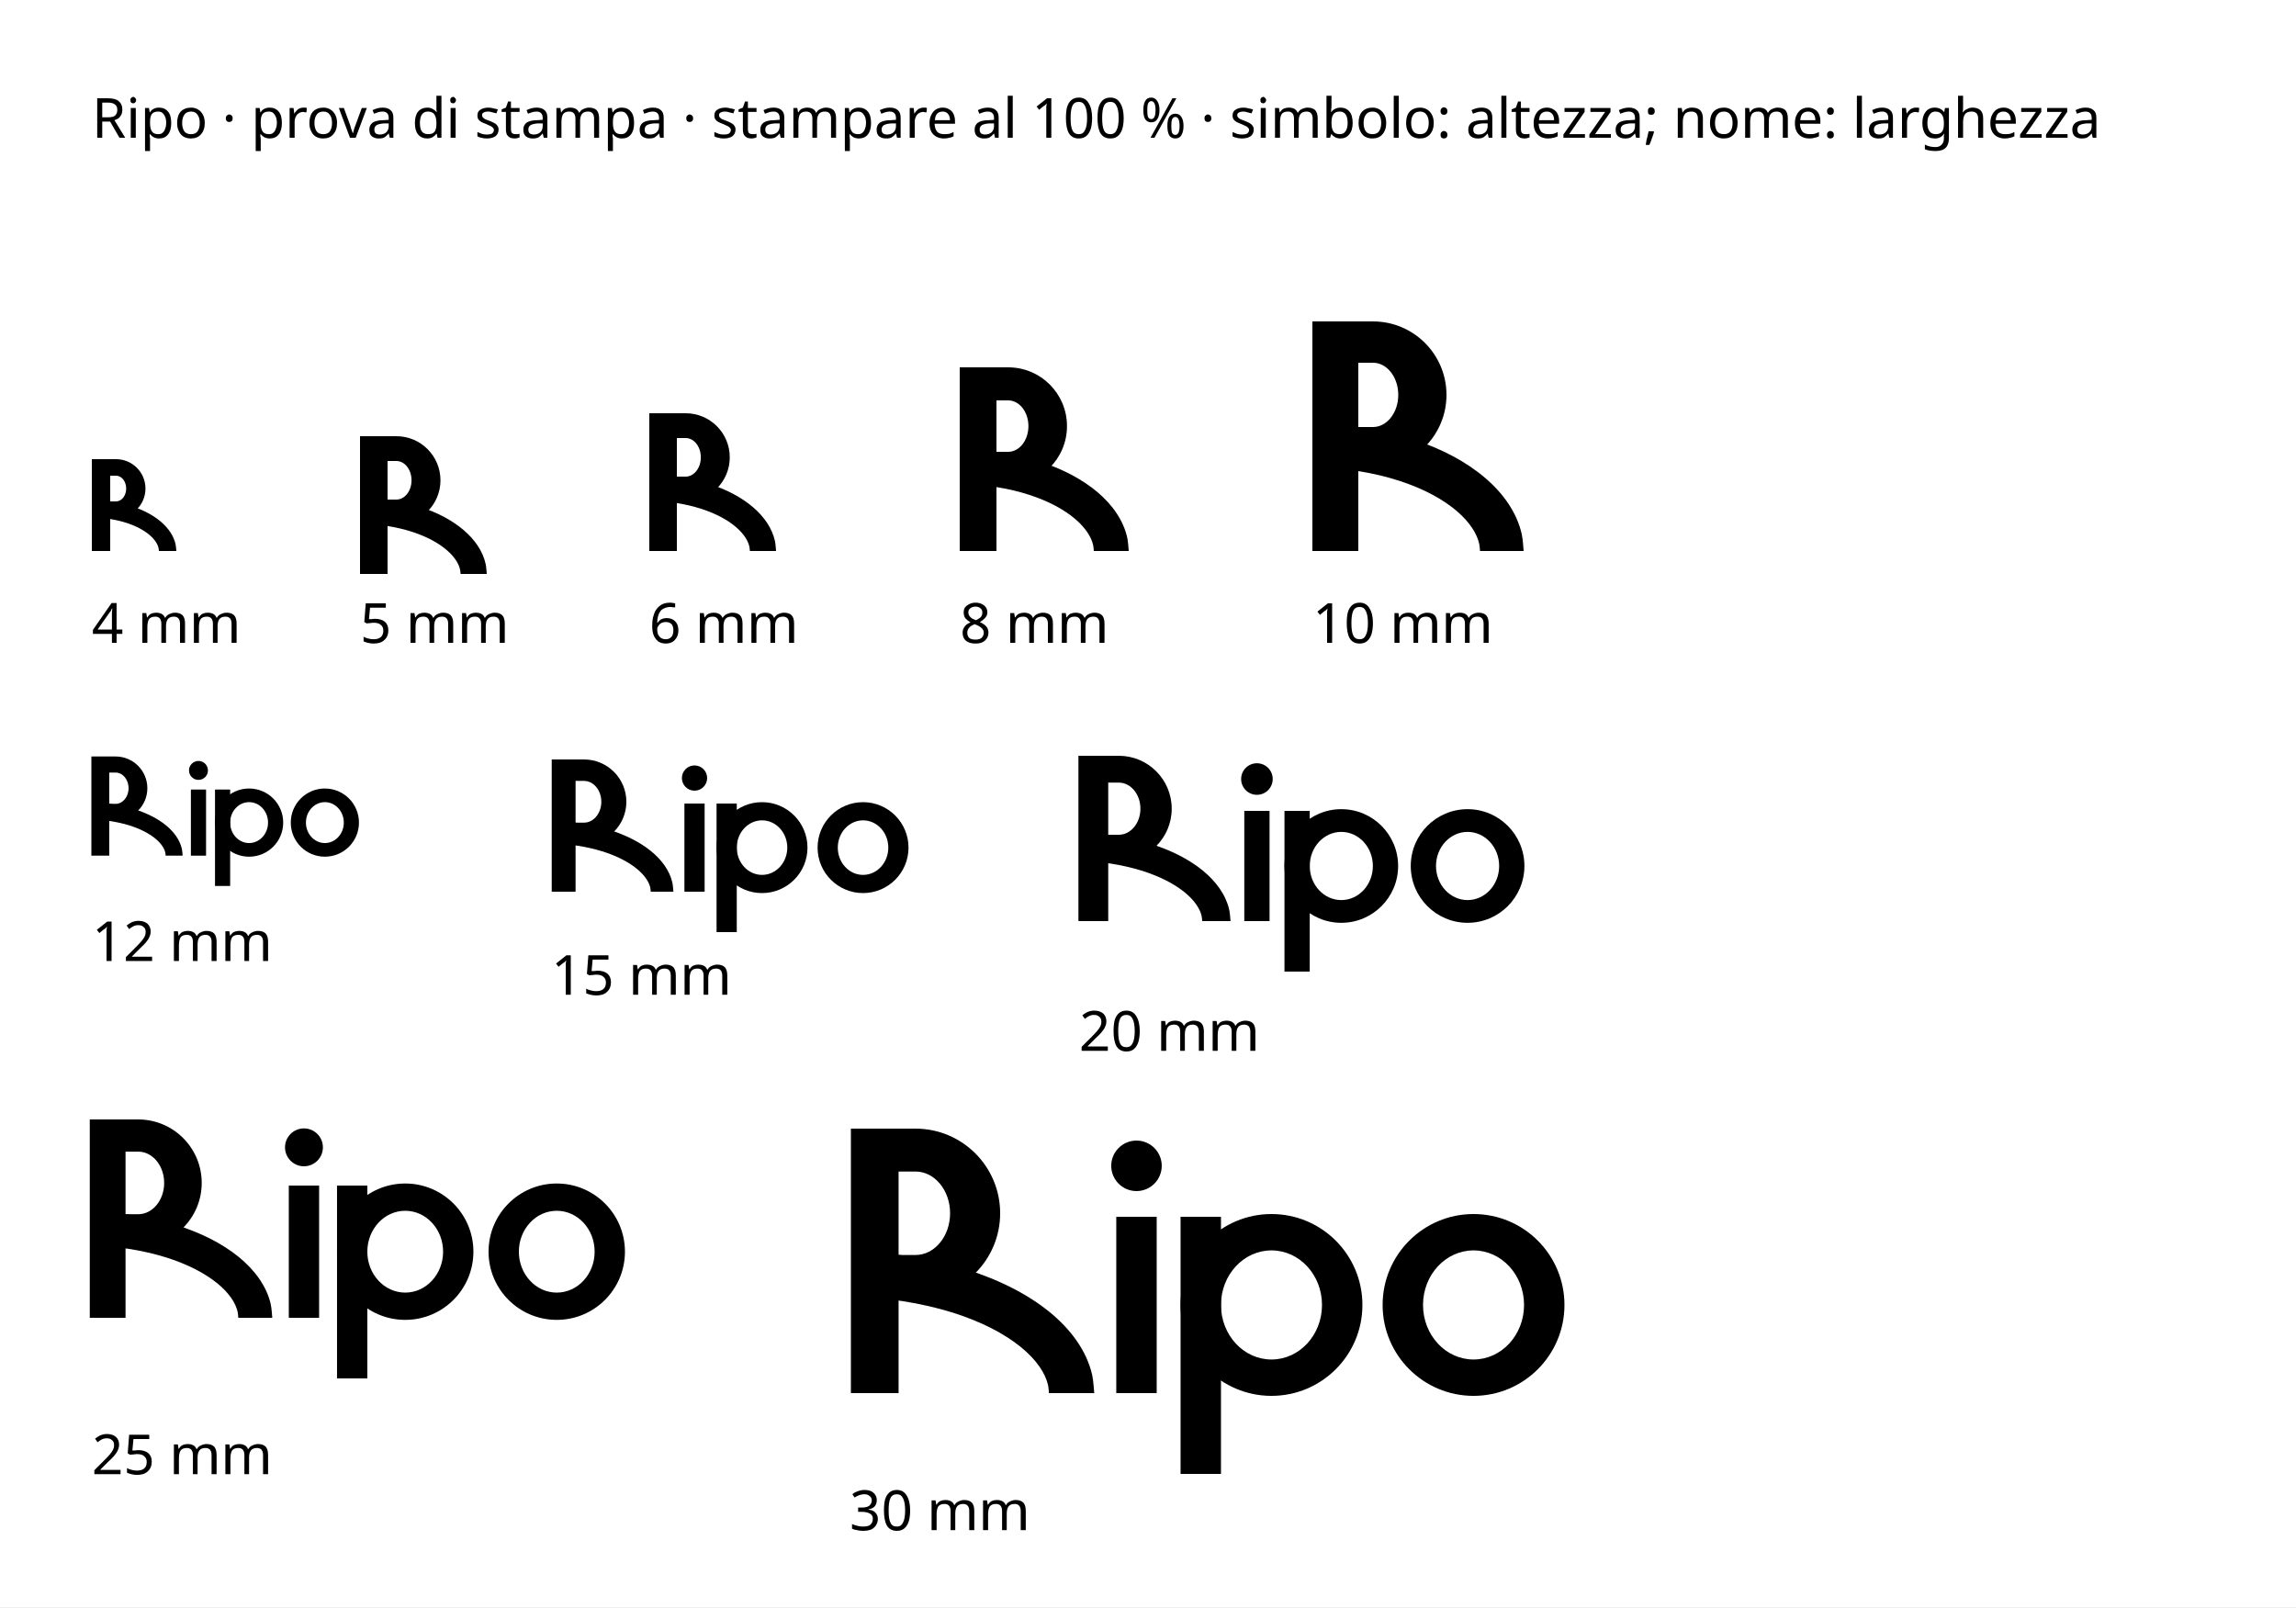
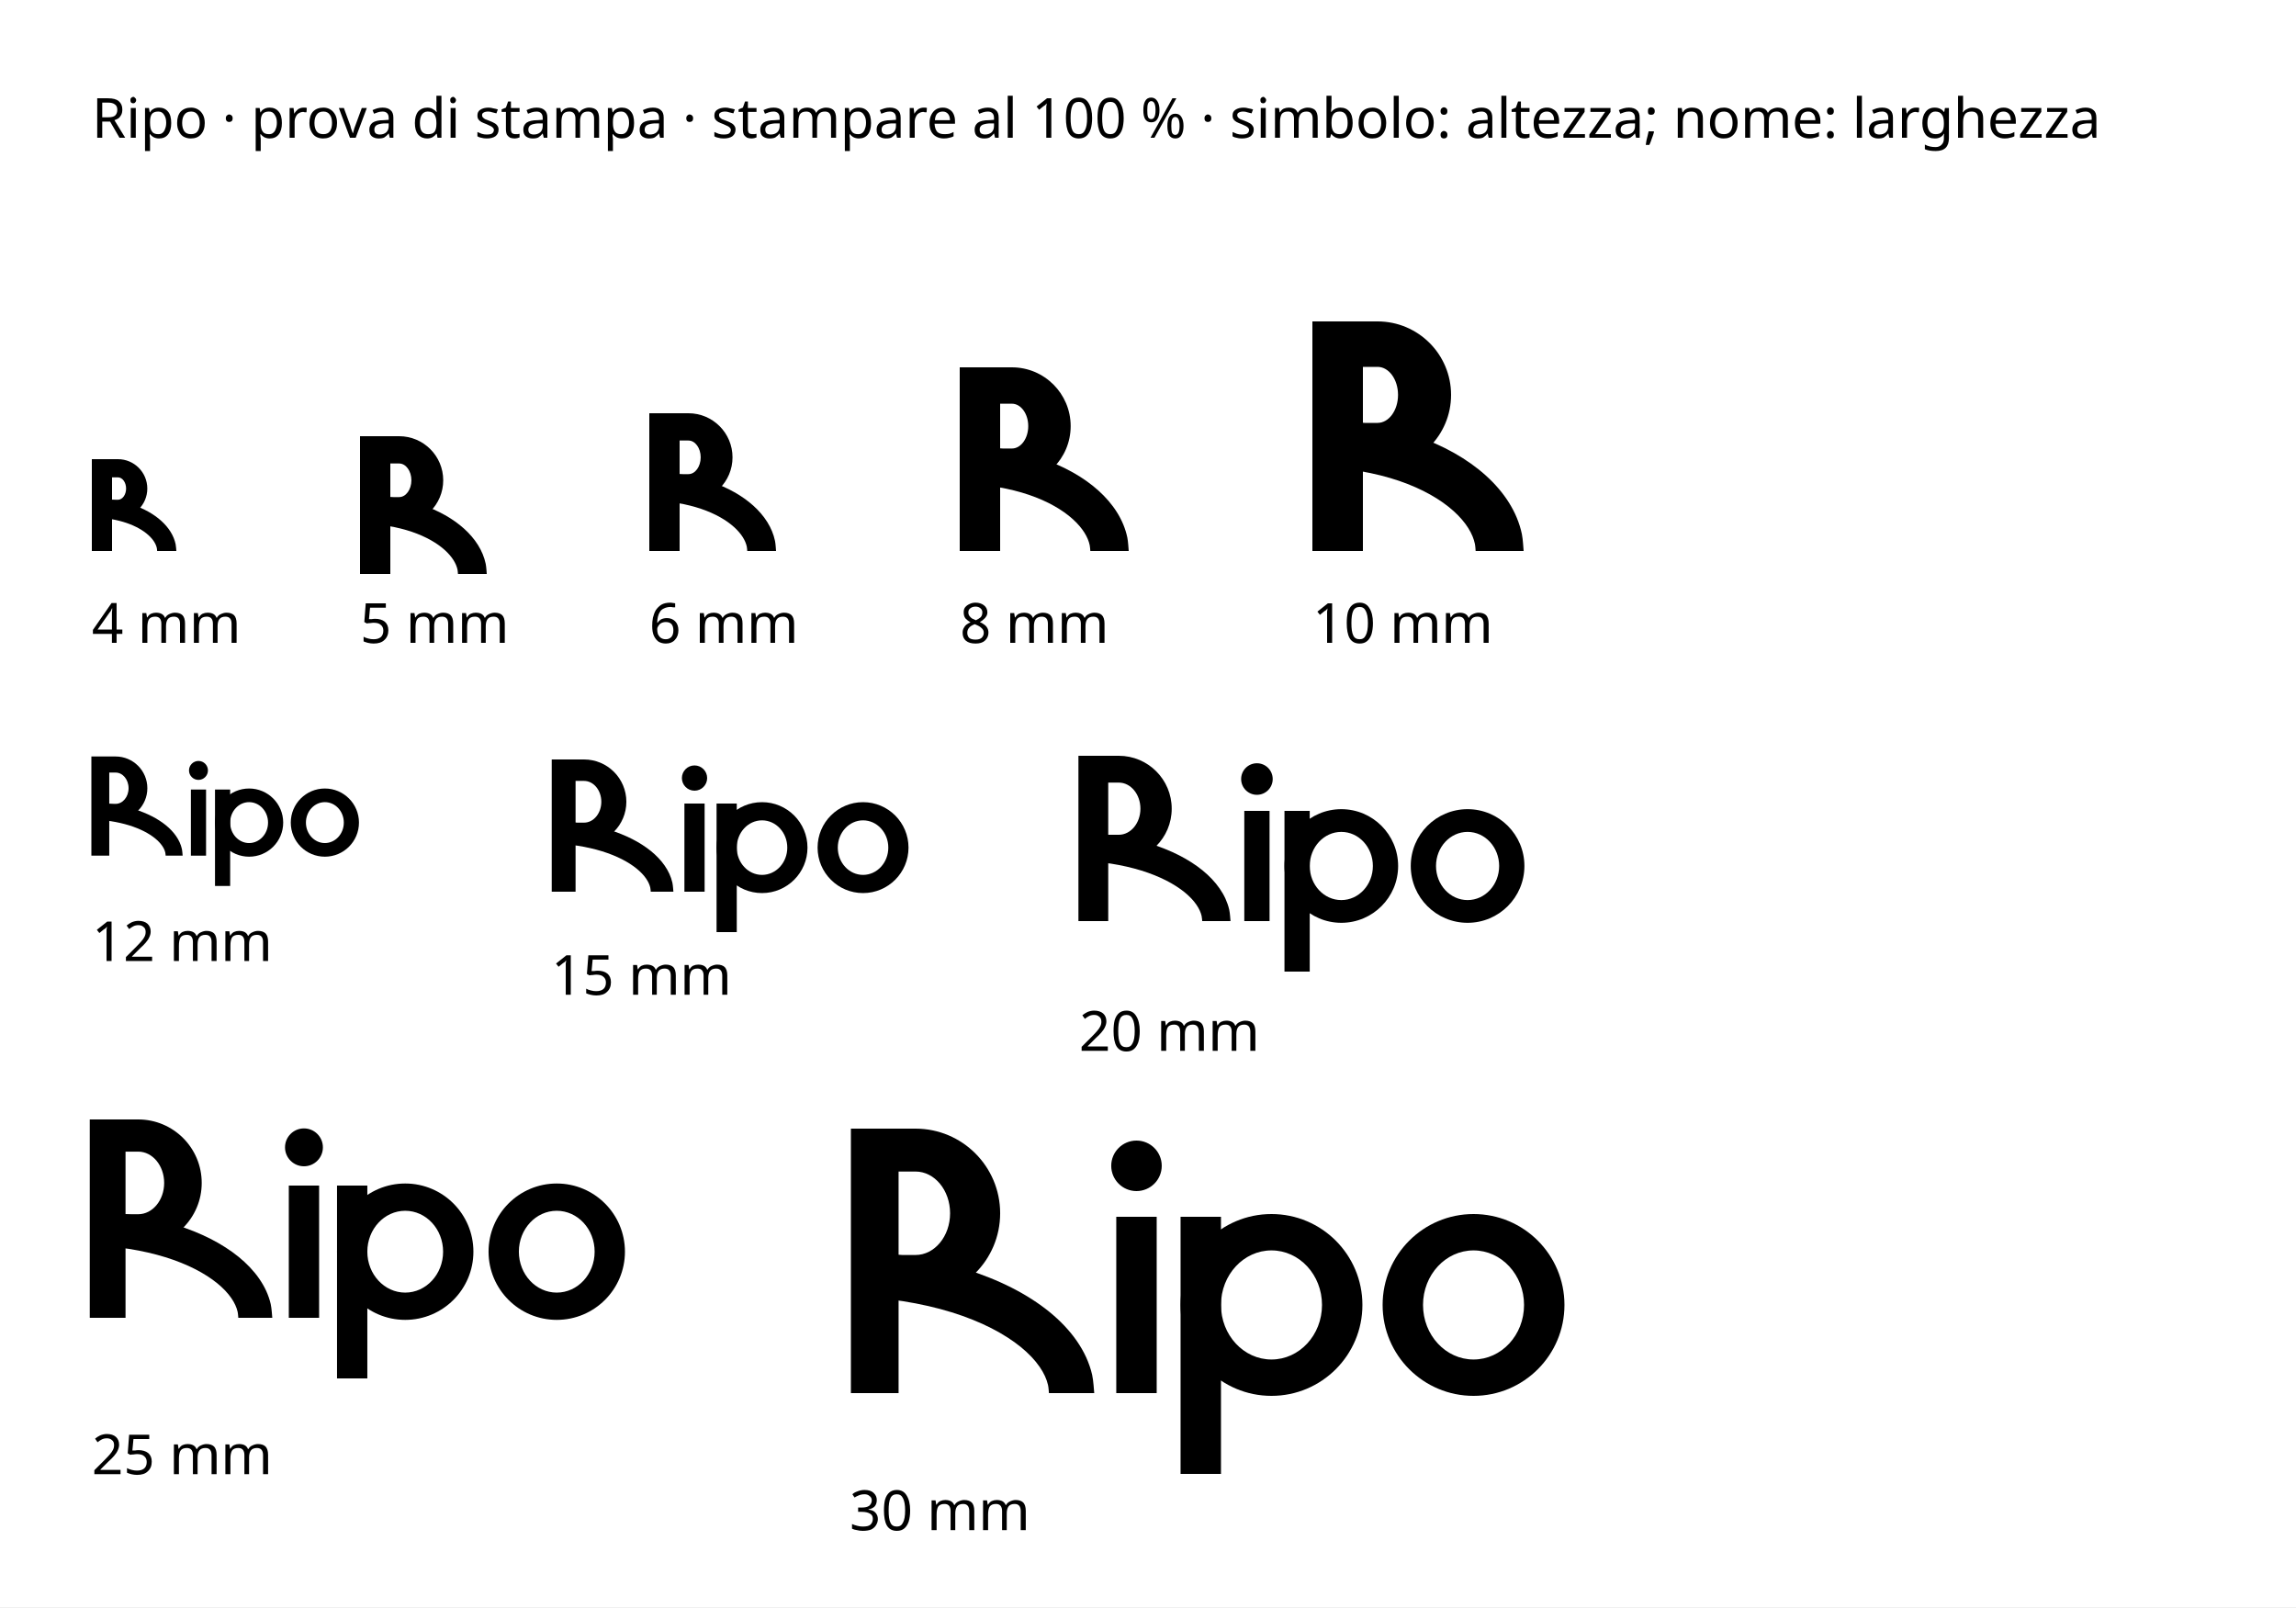
<svg xmlns="http://www.w3.org/2000/svg" width="100mm" height="70mm" viewBox="0 0 100 70" role="img" aria-labelledby="t">
  <rect width="100" height="70" fill="#fff" />
  <g font-family="sans-serif" font-size="2.4" fill="#000">
    <text x="4" y="6">Ripo · prova di stampa · stampare al 100 % · simbolo: altezza; nome: larghezza</text>
    <g transform="translate(4 20) scale(0.02)">
-       <path fill="#000" fill-rule="evenodd" d="M0 0 L52.8 0 A64 64 0 0 1 52.8 128 L40 128 L40 200 L0 200 Z M40 36 L52.8 36 A22 28 0 0 1 52.8 92 L40 92 Z" />
-       <path fill="#000" fill-rule="evenodd" d="M20.29 127.92 C23.64 128.34 33.95 129.41 40.4 130.44 C46.84 131.48 53.04 132.74 58.95 134.15 C64.86 135.56 70.52 137.17 75.88 138.91 C81.23 140.64 86.32 142.55 91.1 144.56 C95.87 146.56 100.37 148.72 104.54 150.94 C108.71 153.17 112.58 155.52 116.13 157.9 C119.67 160.28 122.9 162.75 125.8 165.22 C128.69 167.69 131.26 170.22 133.51 172.7 C135.75 175.17 137.66 177.68 139.26 180.09 C140.87 182.5 142.13 184.89 143.14 187.18 C144.15 189.46 144.84 191.67 145.32 193.81 C145.79 195.95 145.89 198.97 146 200 L184 200 C183.74 197.62 183.45 190.38 182.44 185.71 C181.44 181.05 179.9 176.44 177.99 172.01 C176.08 167.59 173.69 163.29 170.99 159.17 C168.28 155.05 165.17 151.08 161.75 147.27 C158.34 143.47 154.56 139.83 150.5 136.34 C146.43 132.86 142.04 129.54 137.37 126.39 C132.7 123.24 127.72 120.25 122.46 117.44 C117.21 114.63 111.67 111.99 105.86 109.54 C100.05 107.09 93.96 104.82 87.62 102.77 C81.28 100.71 74.66 98.84 67.81 97.2 C60.95 95.56 53.83 94.12 46.48 92.93 C39.13 91.75 27.5 90.55 23.71 90.08 Z" />
+       <path fill="#000" fill-rule="evenodd" d="M0 0 L56.8 0 A64 64 0 0 1 56.8 128 L44 128 L44 200 L0 200 Z M44 39.6 L56.8 39.6 A17.8 24.4 0 0 1 56.8 88.4 L44 88.4 Z" />
+       <path fill="#000" fill-rule="evenodd" d="M22.27 127.91 C25.48 128.33 35.37 129.38 41.54 130.42 C47.71 131.45 53.65 132.72 59.3 134.13 C64.96 135.54 70.37 137.15 75.49 138.89 C80.61 140.63 85.46 142.55 90.02 144.56 C94.58 146.57 98.86 148.73 102.83 150.96 C106.8 153.19 110.48 155.54 113.85 157.92 C117.22 160.3 120.28 162.77 123.03 165.24 C125.78 167.7 128.21 170.22 130.34 172.7 C132.47 175.17 134.27 177.66 135.8 180.07 C137.32 182.48 138.52 184.86 139.48 187.15 C140.44 189.43 141.09 191.64 141.55 193.79 C142 195.93 142.09 198.96 142.2 200 L184 200 C183.75 197.55 183.46 190.1 182.48 185.3 C181.49 180.49 179.98 175.74 178.1 171.17 C176.23 166.6 173.88 162.15 171.22 157.88 C168.55 153.6 165.48 149.48 162.11 145.53 C158.74 141.58 155.01 137.79 151 134.17 C146.99 130.55 142.65 127.1 138.04 123.83 C133.43 120.55 128.51 117.45 123.33 114.53 C118.15 111.62 112.68 108.88 106.95 106.34 C101.23 103.81 95.23 101.46 88.98 99.33 C82.74 97.2 76.22 95.27 69.48 93.58 C62.73 91.9 55.73 90.42 48.51 89.2 C41.28 87.99 29.86 86.78 26.13 86.29 Z" />
    </g>
    <text x="4" y="28">4 mm</text>
    <g transform="translate(15.68 19) scale(0.03)">
-       <path fill="#000" fill-rule="evenodd" d="M0 0 L52.8 0 A64 64 0 0 1 52.8 128 L40 128 L40 200 L0 200 Z M40 36 L52.8 36 A22 28 0 0 1 52.8 92 L40 92 Z" />
-       <path fill="#000" fill-rule="evenodd" d="M20.29 127.92 C23.64 128.34 33.95 129.41 40.4 130.44 C46.84 131.48 53.04 132.74 58.95 134.15 C64.86 135.56 70.52 137.17 75.88 138.91 C81.23 140.64 86.32 142.55 91.1 144.56 C95.87 146.56 100.37 148.72 104.54 150.94 C108.71 153.17 112.58 155.52 116.13 157.9 C119.67 160.28 122.9 162.75 125.8 165.22 C128.69 167.69 131.26 170.22 133.51 172.7 C135.75 175.17 137.66 177.68 139.26 180.09 C140.87 182.5 142.13 184.89 143.14 187.18 C144.15 189.46 144.84 191.67 145.32 193.81 C145.79 195.95 145.89 198.97 146 200 L184 200 C183.74 197.62 183.45 190.38 182.44 185.71 C181.44 181.05 179.9 176.44 177.99 172.01 C176.08 167.59 173.69 163.29 170.99 159.17 C168.28 155.05 165.17 151.08 161.75 147.27 C158.34 143.47 154.56 139.83 150.5 136.34 C146.43 132.86 142.04 129.54 137.37 126.39 C132.7 123.24 127.72 120.25 122.46 117.44 C117.21 114.63 111.67 111.99 105.86 109.54 C100.05 107.09 93.96 104.82 87.62 102.77 C81.28 100.71 74.66 98.84 67.81 97.2 C60.95 95.56 53.83 94.12 46.48 92.93 C39.13 91.75 27.5 90.55 23.71 90.08 Z" />
+       <path fill="#000" fill-rule="evenodd" d="M0 0 L56.8 0 A64 64 0 0 1 56.8 128 L44 128 L44 200 L0 200 Z M44 39.6 L56.8 39.6 A17.8 24.4 0 0 1 56.8 88.4 L44 88.4 Z" />
+       <path fill="#000" fill-rule="evenodd" d="M22.27 127.91 C25.48 128.33 35.37 129.38 41.54 130.42 C47.71 131.45 53.65 132.72 59.3 134.13 C64.96 135.54 70.37 137.15 75.49 138.89 C80.61 140.63 85.46 142.55 90.02 144.56 C94.58 146.57 98.86 148.73 102.83 150.96 C106.8 153.19 110.48 155.54 113.85 157.92 C117.22 160.3 120.28 162.77 123.03 165.24 C125.78 167.7 128.21 170.22 130.34 172.7 C132.47 175.17 134.27 177.66 135.8 180.07 C137.32 182.48 138.52 184.86 139.48 187.15 C140.44 189.43 141.09 191.64 141.55 193.79 C142 195.93 142.09 198.96 142.2 200 L184 200 C183.75 197.55 183.46 190.1 182.48 185.3 C181.49 180.49 179.98 175.74 178.1 171.17 C176.23 166.6 173.88 162.15 171.22 157.88 C168.55 153.6 165.48 149.48 162.11 145.53 C158.74 141.58 155.01 137.79 151 134.17 C146.99 130.55 142.65 127.1 138.04 123.83 C133.43 120.55 128.51 117.45 123.33 114.53 C118.15 111.62 112.68 108.88 106.95 106.34 C101.23 103.81 95.23 101.46 88.98 99.33 C82.74 97.2 76.22 95.27 69.48 93.58 C62.73 91.9 55.73 90.42 48.51 89.2 C41.28 87.99 29.86 86.78 26.13 86.29 Z" />
    </g>
    <text x="15.68" y="28">5 mm</text>
    <g transform="translate(28.28 18) scale(0.03)">
-       <path fill="#000" fill-rule="evenodd" d="M0 0 L52.8 0 A64 64 0 0 1 52.8 128 L40 128 L40 200 L0 200 Z M40 36 L52.8 36 A22 28 0 0 1 52.8 92 L40 92 Z" />
-       <path fill="#000" fill-rule="evenodd" d="M20.29 127.92 C23.64 128.34 33.95 129.41 40.4 130.44 C46.84 131.48 53.04 132.74 58.95 134.15 C64.86 135.56 70.52 137.17 75.88 138.91 C81.23 140.64 86.32 142.55 91.1 144.56 C95.87 146.56 100.37 148.72 104.54 150.94 C108.71 153.17 112.58 155.52 116.13 157.9 C119.67 160.28 122.9 162.75 125.8 165.22 C128.69 167.69 131.26 170.22 133.51 172.7 C135.75 175.17 137.66 177.68 139.26 180.09 C140.87 182.5 142.13 184.89 143.14 187.18 C144.15 189.46 144.84 191.67 145.32 193.81 C145.79 195.95 145.89 198.97 146 200 L184 200 C183.74 197.62 183.45 190.38 182.44 185.71 C181.44 181.05 179.9 176.44 177.99 172.01 C176.08 167.59 173.69 163.29 170.99 159.17 C168.28 155.05 165.17 151.08 161.75 147.27 C158.34 143.47 154.56 139.83 150.5 136.34 C146.43 132.86 142.04 129.54 137.37 126.39 C132.7 123.24 127.72 120.25 122.46 117.44 C117.21 114.63 111.67 111.99 105.86 109.54 C100.05 107.09 93.96 104.82 87.62 102.77 C81.28 100.71 74.66 98.84 67.81 97.2 C60.95 95.56 53.83 94.12 46.48 92.93 C39.13 91.75 27.5 90.55 23.71 90.08 Z" />
+       <path fill="#000" fill-rule="evenodd" d="M0 0 L56.8 0 A64 64 0 0 1 56.8 128 L44 128 L44 200 L0 200 Z M44 39.6 L56.8 39.6 A17.8 24.4 0 0 1 56.8 88.4 L44 88.4 Z" />
+       <path fill="#000" fill-rule="evenodd" d="M22.27 127.91 C25.48 128.33 35.37 129.38 41.54 130.42 C47.71 131.45 53.65 132.72 59.3 134.13 C64.96 135.54 70.37 137.15 75.49 138.89 C80.61 140.63 85.46 142.55 90.02 144.56 C94.58 146.57 98.86 148.73 102.83 150.96 C106.8 153.19 110.48 155.54 113.85 157.92 C117.22 160.3 120.28 162.77 123.03 165.24 C125.78 167.7 128.21 170.22 130.34 172.7 C132.47 175.17 134.27 177.66 135.8 180.07 C137.32 182.48 138.52 184.86 139.48 187.15 C140.44 189.43 141.09 191.64 141.55 193.79 C142 195.93 142.09 198.96 142.2 200 L184 200 C183.75 197.55 183.46 190.1 182.48 185.3 C181.49 180.49 179.98 175.74 178.1 171.17 C176.23 166.6 173.88 162.15 171.22 157.88 C168.55 153.6 165.48 149.48 162.11 145.53 C158.74 141.58 155.01 137.79 151 134.17 C146.99 130.55 142.65 127.1 138.04 123.83 C133.43 120.55 128.51 117.45 123.33 114.53 C118.15 111.62 112.68 108.88 106.95 106.34 C101.23 103.81 95.23 101.46 88.98 99.33 C82.74 97.2 76.22 95.27 69.48 93.58 C62.73 91.9 55.73 90.42 48.51 89.2 C41.28 87.99 29.86 86.78 26.13 86.29 Z" />
    </g>
    <text x="28.28" y="28">6 mm</text>
    <g transform="translate(41.8 16) scale(0.04)">
-       <path fill="#000" fill-rule="evenodd" d="M0 0 L52.8 0 A64 64 0 0 1 52.8 128 L40 128 L40 200 L0 200 Z M40 36 L52.8 36 A22 28 0 0 1 52.8 92 L40 92 Z" />
-       <path fill="#000" fill-rule="evenodd" d="M20.29 127.92 C23.64 128.34 33.95 129.41 40.4 130.44 C46.84 131.48 53.04 132.74 58.95 134.15 C64.86 135.56 70.52 137.17 75.88 138.91 C81.23 140.64 86.32 142.55 91.1 144.56 C95.87 146.56 100.37 148.72 104.54 150.94 C108.71 153.17 112.58 155.52 116.13 157.9 C119.67 160.28 122.9 162.75 125.8 165.22 C128.69 167.69 131.26 170.22 133.51 172.7 C135.75 175.17 137.66 177.68 139.26 180.09 C140.87 182.5 142.13 184.89 143.14 187.18 C144.15 189.46 144.84 191.67 145.32 193.81 C145.79 195.95 145.89 198.97 146 200 L184 200 C183.74 197.62 183.45 190.38 182.44 185.71 C181.44 181.05 179.9 176.44 177.99 172.01 C176.08 167.59 173.69 163.29 170.99 159.17 C168.28 155.05 165.17 151.08 161.75 147.27 C158.34 143.47 154.56 139.83 150.5 136.34 C146.43 132.86 142.04 129.54 137.37 126.39 C132.7 123.24 127.72 120.25 122.46 117.44 C117.21 114.63 111.67 111.99 105.86 109.54 C100.05 107.09 93.96 104.82 87.62 102.77 C81.28 100.71 74.66 98.84 67.81 97.2 C60.95 95.56 53.83 94.12 46.48 92.93 C39.13 91.75 27.5 90.55 23.71 90.08 Z" />
+       <path fill="#000" fill-rule="evenodd" d="M0 0 L56.8 0 A64 64 0 0 1 56.8 128 L44 128 L44 200 L0 200 Z M44 39.6 L56.8 39.6 A17.8 24.4 0 0 1 56.8 88.4 L44 88.4 Z" />
+       <path fill="#000" fill-rule="evenodd" d="M22.27 127.91 C25.48 128.33 35.37 129.38 41.54 130.42 C47.71 131.45 53.65 132.72 59.3 134.13 C64.96 135.54 70.37 137.15 75.49 138.89 C80.61 140.63 85.46 142.55 90.02 144.56 C94.58 146.57 98.86 148.73 102.83 150.96 C106.8 153.19 110.48 155.54 113.85 157.92 C117.22 160.3 120.28 162.77 123.03 165.24 C125.78 167.7 128.21 170.22 130.34 172.7 C132.47 175.17 134.27 177.66 135.8 180.07 C137.32 182.48 138.52 184.86 139.48 187.15 C140.44 189.43 141.09 191.64 141.55 193.79 C142 195.93 142.09 198.96 142.2 200 L184 200 C183.75 197.55 183.46 190.1 182.48 185.3 C181.49 180.49 179.98 175.74 178.1 171.17 C176.23 166.6 173.88 162.15 171.22 157.88 C168.55 153.6 165.48 149.48 162.11 145.53 C158.74 141.58 155.01 137.79 151 134.17 C146.99 130.55 142.65 127.1 138.04 123.83 C133.43 120.55 128.51 117.45 123.33 114.53 C118.15 111.62 112.68 108.88 106.95 106.34 C101.23 103.81 95.23 101.46 88.98 99.33 C82.74 97.2 76.22 95.27 69.48 93.58 C62.73 91.9 55.73 90.42 48.51 89.2 C41.28 87.99 29.86 86.78 26.13 86.29 Z" />
    </g>
    <text x="41.8" y="28">8 mm</text>
    <g transform="translate(57.16 14) scale(0.05)">
-       <path fill="#000" fill-rule="evenodd" d="M0 0 L52.8 0 A64 64 0 0 1 52.8 128 L40 128 L40 200 L0 200 Z M40 36 L52.8 36 A22 28 0 0 1 52.8 92 L40 92 Z" />
-       <path fill="#000" fill-rule="evenodd" d="M20.29 127.92 C23.64 128.34 33.95 129.41 40.4 130.44 C46.84 131.48 53.04 132.74 58.95 134.15 C64.86 135.56 70.52 137.17 75.88 138.91 C81.23 140.64 86.32 142.55 91.1 144.56 C95.87 146.56 100.37 148.72 104.54 150.94 C108.71 153.17 112.58 155.52 116.13 157.9 C119.67 160.28 122.9 162.75 125.8 165.22 C128.69 167.69 131.26 170.22 133.51 172.7 C135.75 175.17 137.66 177.68 139.26 180.09 C140.87 182.5 142.13 184.89 143.14 187.18 C144.15 189.46 144.84 191.67 145.32 193.81 C145.79 195.95 145.89 198.97 146 200 L184 200 C183.74 197.62 183.45 190.38 182.44 185.71 C181.44 181.05 179.9 176.44 177.99 172.01 C176.08 167.59 173.69 163.29 170.99 159.17 C168.28 155.05 165.17 151.08 161.75 147.27 C158.34 143.47 154.56 139.83 150.5 136.34 C146.43 132.86 142.04 129.54 137.37 126.39 C132.7 123.24 127.72 120.25 122.46 117.44 C117.21 114.63 111.67 111.99 105.86 109.54 C100.05 107.09 93.96 104.82 87.62 102.77 C81.28 100.71 74.66 98.84 67.81 97.2 C60.95 95.56 53.83 94.12 46.48 92.93 C39.13 91.75 27.5 90.55 23.71 90.08 Z" />
+       <path fill="#000" fill-rule="evenodd" d="M0 0 L56.8 0 A64 64 0 0 1 56.8 128 L44 128 L44 200 L0 200 Z M44 39.6 L56.8 39.6 A17.8 24.4 0 0 1 56.8 88.4 L44 88.4 Z" />
+       <path fill="#000" fill-rule="evenodd" d="M22.27 127.91 C25.48 128.33 35.37 129.38 41.54 130.42 C47.71 131.45 53.65 132.72 59.3 134.13 C64.96 135.54 70.37 137.15 75.49 138.89 C80.61 140.63 85.46 142.55 90.02 144.56 C94.58 146.57 98.86 148.73 102.83 150.96 C106.8 153.19 110.48 155.54 113.85 157.92 C117.22 160.3 120.28 162.77 123.03 165.24 C125.78 167.7 128.21 170.22 130.34 172.7 C132.47 175.17 134.27 177.66 135.8 180.07 C137.32 182.48 138.52 184.86 139.48 187.15 C140.44 189.43 141.09 191.64 141.55 193.79 C142 195.93 142.09 198.96 142.2 200 L184 200 C183.75 197.55 183.46 190.1 182.48 185.3 C181.49 180.49 179.98 175.74 178.1 171.17 C176.23 166.6 173.88 162.15 171.22 157.88 C168.55 153.6 165.48 149.48 162.11 145.53 C158.74 141.58 155.01 137.79 151 134.17 C146.99 130.55 142.65 127.1 138.04 123.83 C133.43 120.55 128.51 117.45 123.33 114.53 C118.15 111.62 112.68 108.88 106.95 106.34 C101.23 103.81 95.23 101.46 88.98 99.33 C82.74 97.2 76.22 95.27 69.48 93.58 C62.73 91.9 55.73 90.42 48.51 89.2 C41.28 87.99 29.86 86.78 26.13 86.29 Z" />
    </g>
    <text x="57.16" y="28">10 mm</text>
    <g transform="translate(3.38 31.27) scale(0.03)">
      <path fill="#000" fill-rule="evenodd" d="M20 56 L55.18 56 A46.08 46.08 0 0 1 55.18 148.16 L45.96 148.16 L45.96 200 L20 200 Z M45.96 79.36 L55.18 79.36 A18.82 22.72 0 0 1 55.18 124.8 L45.96 124.8 Z" />
      <path fill="#000" fill-rule="evenodd" d="M33.2 148.11 C35.71 148.42 43.43 149.19 48.25 149.93 C53.08 150.68 57.72 151.59 62.16 152.6 C66.59 153.61 70.84 154.76 74.86 156 C78.89 157.25 82.71 158.61 86.3 160.05 C89.9 161.49 93.28 163.04 96.43 164.63 C99.57 166.23 102.49 167.92 105.17 169.63 C107.85 171.34 110.29 173.12 112.49 174.89 C114.68 176.67 116.63 178.5 118.33 180.28 C120.03 182.07 121.48 183.88 122.7 185.63 C123.92 187.37 124.89 189.1 125.65 190.75 C126.42 192.4 126.94 193.99 127.3 195.54 C127.66 197.08 127.73 199.26 127.82 200 L152.48 200 C152.29 198.34 152.07 193.28 151.34 190.03 C150.61 186.78 149.47 183.57 148.08 180.49 C146.68 177.42 144.94 174.43 142.97 171.58 C141 168.72 138.73 165.97 136.24 163.33 C133.76 160.7 131.01 158.17 128.05 155.76 C125.09 153.35 121.89 151.05 118.49 148.87 C115.08 146.68 111.45 144.61 107.62 142.66 C103.79 140.71 99.74 138.87 95.49 137.17 C91.25 135.46 86.8 133.88 82.16 132.45 C77.52 131.01 72.69 129.7 67.67 128.56 C62.65 127.41 57.43 126.4 52.05 125.57 C46.66 124.73 38.14 123.88 35.36 123.55 Z" />
      <path fill="#000" fill-rule="evenodd" d="M164.48 104 L186.48 104 L186.48 200 L164.48 200 Z" />
      <path fill="#000" fill-rule="evenodd" d="M161.73 76.25 A13.75 13.75 0 1 1 189.23 76.25 A13.75 13.75 0 1 1 161.73 76.25 Z" />
      <path fill="#000" fill-rule="evenodd" d="M199.48 104 L221.48 104 L221.48 244 L199.48 244 Z" />
      <path fill="#000" fill-rule="evenodd" d="M199.48 152 A49.5 49.5 0 1 1 298.48 152 A49.5 49.5 0 1 1 199.48 152 Z M221.48 152 A27.5 29.7 0 1 0 276.48 152 A27.5 29.7 0 1 0 221.48 152 Z" />
      <path fill="#000" fill-rule="evenodd" d="M309.48 152 A49.5 49.5 0 1 1 408.48 152 A49.5 49.5 0 1 1 309.48 152 Z M331.48 152 A27.5 29.7 0 1 0 386.48 152 A27.5 29.7 0 1 0 331.48 152 Z" />
    </g>
    <text x="4" y="41.86">12 mm</text>
    <g transform="translate(23.23 30.84) scale(0.04)">
      <path fill="#000" fill-rule="evenodd" d="M20 56 L55.18 56 A46.08 46.08 0 0 1 55.18 148.16 L45.96 148.16 L45.96 200 L20 200 Z M45.96 79.36 L55.18 79.36 A18.82 22.72 0 0 1 55.18 124.8 L45.96 124.8 Z" />
      <path fill="#000" fill-rule="evenodd" d="M33.2 148.11 C35.71 148.42 43.43 149.19 48.25 149.93 C53.08 150.68 57.72 151.59 62.16 152.6 C66.59 153.61 70.84 154.76 74.86 156 C78.89 157.25 82.71 158.61 86.3 160.05 C89.9 161.49 93.28 163.04 96.43 164.63 C99.57 166.23 102.49 167.92 105.17 169.63 C107.85 171.34 110.29 173.12 112.49 174.89 C114.68 176.67 116.63 178.5 118.33 180.28 C120.03 182.07 121.48 183.88 122.7 185.63 C123.92 187.37 124.89 189.1 125.65 190.75 C126.42 192.4 126.94 193.99 127.3 195.54 C127.66 197.08 127.73 199.26 127.82 200 L152.48 200 C152.29 198.34 152.07 193.28 151.34 190.03 C150.61 186.78 149.47 183.57 148.08 180.49 C146.68 177.42 144.94 174.43 142.97 171.58 C141 168.72 138.73 165.97 136.24 163.33 C133.76 160.7 131.01 158.17 128.05 155.76 C125.09 153.35 121.89 151.05 118.49 148.87 C115.08 146.68 111.45 144.61 107.62 142.66 C103.79 140.71 99.74 138.87 95.49 137.17 C91.25 135.46 86.8 133.88 82.16 132.45 C77.52 131.01 72.69 129.7 67.67 128.56 C62.65 127.41 57.43 126.4 52.05 125.57 C46.66 124.73 38.14 123.88 35.36 123.55 Z" />
      <path fill="#000" fill-rule="evenodd" d="M164.48 104 L186.48 104 L186.48 200 L164.48 200 Z" />
      <path fill="#000" fill-rule="evenodd" d="M161.73 76.25 A13.75 13.75 0 1 1 189.23 76.25 A13.75 13.75 0 1 1 161.73 76.25 Z" />
      <path fill="#000" fill-rule="evenodd" d="M199.48 104 L221.48 104 L221.48 244 L199.48 244 Z" />
      <path fill="#000" fill-rule="evenodd" d="M199.48 152 A49.5 49.5 0 1 1 298.48 152 A49.5 49.5 0 1 1 199.48 152 Z M221.48 152 A27.5 29.7 0 1 0 276.48 152 A27.5 29.7 0 1 0 221.48 152 Z" />
      <path fill="#000" fill-rule="evenodd" d="M309.48 152 A49.5 49.5 0 1 1 408.48 152 A49.5 49.5 0 1 1 309.48 152 Z M331.48 152 A27.5 29.7 0 1 0 386.48 152 A27.5 29.7 0 1 0 331.48 152 Z" />
    </g>
    <text x="24" y="43.33">15 mm</text>
    <g transform="translate(45.97 30.12) scale(0.05)">
      <path fill="#000" fill-rule="evenodd" d="M20 56 L55.18 56 A46.08 46.08 0 0 1 55.18 148.16 L45.96 148.16 L45.96 200 L20 200 Z M45.96 79.36 L55.18 79.36 A18.82 22.72 0 0 1 55.18 124.8 L45.96 124.8 Z" />
      <path fill="#000" fill-rule="evenodd" d="M33.2 148.11 C35.71 148.42 43.43 149.19 48.25 149.93 C53.08 150.68 57.72 151.59 62.16 152.6 C66.59 153.61 70.84 154.76 74.86 156 C78.89 157.25 82.71 158.61 86.3 160.05 C89.9 161.49 93.28 163.04 96.43 164.63 C99.57 166.23 102.49 167.92 105.17 169.63 C107.85 171.34 110.29 173.12 112.49 174.89 C114.68 176.67 116.63 178.5 118.33 180.28 C120.03 182.07 121.48 183.88 122.7 185.63 C123.92 187.37 124.89 189.1 125.65 190.75 C126.42 192.4 126.94 193.99 127.3 195.54 C127.66 197.08 127.73 199.26 127.82 200 L152.48 200 C152.29 198.34 152.07 193.28 151.34 190.03 C150.61 186.78 149.47 183.57 148.08 180.49 C146.68 177.42 144.94 174.43 142.97 171.58 C141 168.72 138.73 165.97 136.24 163.33 C133.76 160.7 131.01 158.17 128.05 155.76 C125.09 153.35 121.89 151.05 118.49 148.87 C115.08 146.68 111.45 144.61 107.62 142.66 C103.79 140.71 99.74 138.87 95.49 137.17 C91.25 135.46 86.8 133.88 82.16 132.45 C77.52 131.01 72.69 129.7 67.67 128.56 C62.65 127.41 57.43 126.4 52.05 125.57 C46.66 124.73 38.14 123.88 35.36 123.55 Z" />
      <path fill="#000" fill-rule="evenodd" d="M164.48 104 L186.48 104 L186.48 200 L164.48 200 Z" />
      <path fill="#000" fill-rule="evenodd" d="M161.73 76.25 A13.75 13.75 0 1 1 189.23 76.25 A13.75 13.75 0 1 1 161.73 76.25 Z" />
      <path fill="#000" fill-rule="evenodd" d="M199.48 104 L221.48 104 L221.48 244 L199.48 244 Z" />
      <path fill="#000" fill-rule="evenodd" d="M199.48 152 A49.5 49.5 0 1 1 298.48 152 A49.5 49.5 0 1 1 199.48 152 Z M221.48 152 A27.5 29.7 0 1 0 276.48 152 A27.5 29.7 0 1 0 221.48 152 Z" />
      <path fill="#000" fill-rule="evenodd" d="M309.48 152 A49.5 49.5 0 1 1 408.48 152 A49.5 49.5 0 1 1 309.48 152 Z M331.48 152 A27.5 29.7 0 1 0 386.48 152 A27.5 29.7 0 1 0 331.48 152 Z" />
    </g>
    <text x="47" y="45.77">20 mm</text>
    <g transform="translate(2.71 45.4) scale(0.06)">
      <path fill="#000" fill-rule="evenodd" d="M20 56 L55.18 56 A46.08 46.08 0 0 1 55.18 148.16 L45.96 148.16 L45.96 200 L20 200 Z M45.96 79.36 L55.18 79.36 A18.82 22.72 0 0 1 55.18 124.8 L45.96 124.8 Z" />
      <path fill="#000" fill-rule="evenodd" d="M33.2 148.11 C35.71 148.42 43.43 149.19 48.25 149.93 C53.08 150.68 57.72 151.59 62.16 152.6 C66.59 153.61 70.84 154.76 74.86 156 C78.89 157.25 82.71 158.61 86.3 160.05 C89.9 161.49 93.28 163.04 96.43 164.63 C99.57 166.23 102.49 167.92 105.17 169.63 C107.85 171.34 110.29 173.12 112.49 174.89 C114.68 176.67 116.63 178.5 118.33 180.28 C120.03 182.07 121.48 183.88 122.7 185.63 C123.92 187.37 124.89 189.1 125.65 190.75 C126.42 192.4 126.94 193.99 127.3 195.54 C127.66 197.08 127.73 199.26 127.82 200 L152.48 200 C152.29 198.34 152.07 193.28 151.34 190.03 C150.61 186.78 149.47 183.57 148.08 180.49 C146.68 177.42 144.94 174.43 142.97 171.58 C141 168.72 138.73 165.97 136.24 163.33 C133.76 160.7 131.01 158.17 128.05 155.76 C125.09 153.35 121.89 151.05 118.49 148.87 C115.08 146.68 111.45 144.61 107.62 142.66 C103.79 140.71 99.74 138.87 95.49 137.17 C91.25 135.46 86.8 133.88 82.16 132.45 C77.52 131.01 72.69 129.7 67.67 128.56 C62.65 127.41 57.43 126.4 52.05 125.57 C46.66 124.73 38.14 123.88 35.36 123.55 Z" />
      <path fill="#000" fill-rule="evenodd" d="M164.48 104 L186.48 104 L186.48 200 L164.48 200 Z" />
      <path fill="#000" fill-rule="evenodd" d="M161.73 76.25 A13.75 13.75 0 1 1 189.23 76.25 A13.75 13.75 0 1 1 161.73 76.25 Z" />
      <path fill="#000" fill-rule="evenodd" d="M199.48 104 L221.48 104 L221.48 244 L199.48 244 Z" />
      <path fill="#000" fill-rule="evenodd" d="M199.48 152 A49.5 49.5 0 1 1 298.48 152 A49.5 49.5 0 1 1 199.48 152 Z M221.48 152 A27.5 29.7 0 1 0 276.48 152 A27.5 29.7 0 1 0 221.48 152 Z" />
      <path fill="#000" fill-rule="evenodd" d="M309.48 152 A49.5 49.5 0 1 1 408.48 152 A49.5 49.5 0 1 1 309.48 152 Z M331.48 152 A27.5 29.7 0 1 0 386.48 152 A27.5 29.7 0 1 0 331.48 152 Z" />
    </g>
    <text x="4" y="64.21">25 mm</text>
    <g transform="translate(35.46 44.68) scale(0.08)">
      <path fill="#000" fill-rule="evenodd" d="M20 56 L55.18 56 A46.08 46.08 0 0 1 55.18 148.16 L45.96 148.16 L45.96 200 L20 200 Z M45.96 79.36 L55.18 79.36 A18.82 22.72 0 0 1 55.18 124.8 L45.96 124.8 Z" />
      <path fill="#000" fill-rule="evenodd" d="M33.2 148.11 C35.71 148.42 43.43 149.19 48.25 149.93 C53.08 150.68 57.72 151.59 62.16 152.6 C66.59 153.61 70.84 154.76 74.86 156 C78.89 157.25 82.71 158.61 86.3 160.05 C89.9 161.49 93.28 163.04 96.43 164.63 C99.57 166.23 102.49 167.92 105.17 169.63 C107.85 171.34 110.29 173.12 112.49 174.89 C114.68 176.67 116.63 178.5 118.33 180.28 C120.03 182.07 121.48 183.88 122.7 185.63 C123.92 187.37 124.89 189.1 125.65 190.75 C126.42 192.4 126.94 193.99 127.3 195.54 C127.66 197.08 127.73 199.26 127.82 200 L152.48 200 C152.29 198.34 152.07 193.28 151.34 190.03 C150.61 186.78 149.47 183.57 148.08 180.49 C146.68 177.42 144.94 174.43 142.97 171.58 C141 168.72 138.73 165.97 136.24 163.33 C133.76 160.7 131.01 158.17 128.05 155.76 C125.09 153.35 121.89 151.05 118.49 148.87 C115.08 146.68 111.45 144.61 107.62 142.66 C103.79 140.71 99.74 138.87 95.49 137.17 C91.25 135.46 86.8 133.88 82.16 132.45 C77.52 131.01 72.69 129.7 67.67 128.56 C62.65 127.41 57.43 126.4 52.05 125.57 C46.66 124.73 38.14 123.88 35.36 123.55 Z" />
      <path fill="#000" fill-rule="evenodd" d="M164.48 104 L186.48 104 L186.48 200 L164.48 200 Z" />
      <path fill="#000" fill-rule="evenodd" d="M161.73 76.25 A13.75 13.75 0 1 1 189.23 76.25 A13.75 13.75 0 1 1 161.73 76.25 Z" />
      <path fill="#000" fill-rule="evenodd" d="M199.48 104 L221.48 104 L221.48 244 L199.48 244 Z" />
      <path fill="#000" fill-rule="evenodd" d="M199.48 152 A49.5 49.5 0 1 1 298.48 152 A49.5 49.5 0 1 1 199.48 152 Z M221.48 152 A27.5 29.7 0 1 0 276.48 152 A27.5 29.7 0 1 0 221.48 152 Z" />
      <path fill="#000" fill-rule="evenodd" d="M309.48 152 A49.5 49.5 0 1 1 408.48 152 A49.5 49.5 0 1 1 309.48 152 Z M331.48 152 A27.5 29.7 0 1 0 386.48 152 A27.5 29.7 0 1 0 331.48 152 Z" />
    </g>
    <text x="37" y="66.65">30 mm</text>
  </g>
</svg>
